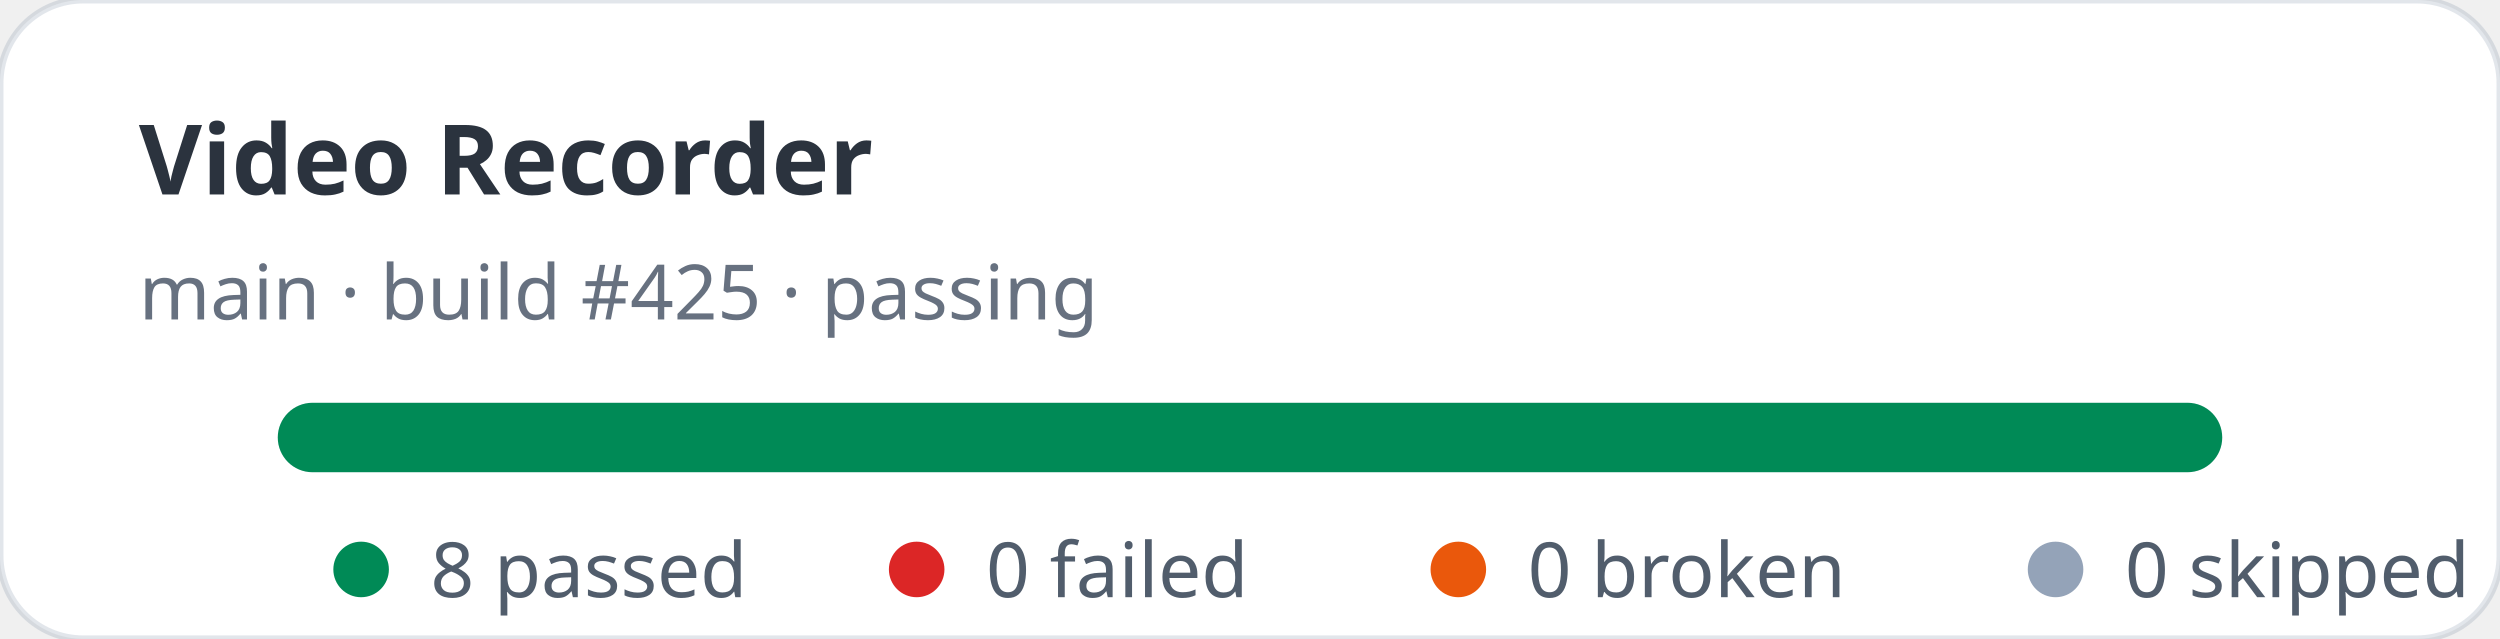
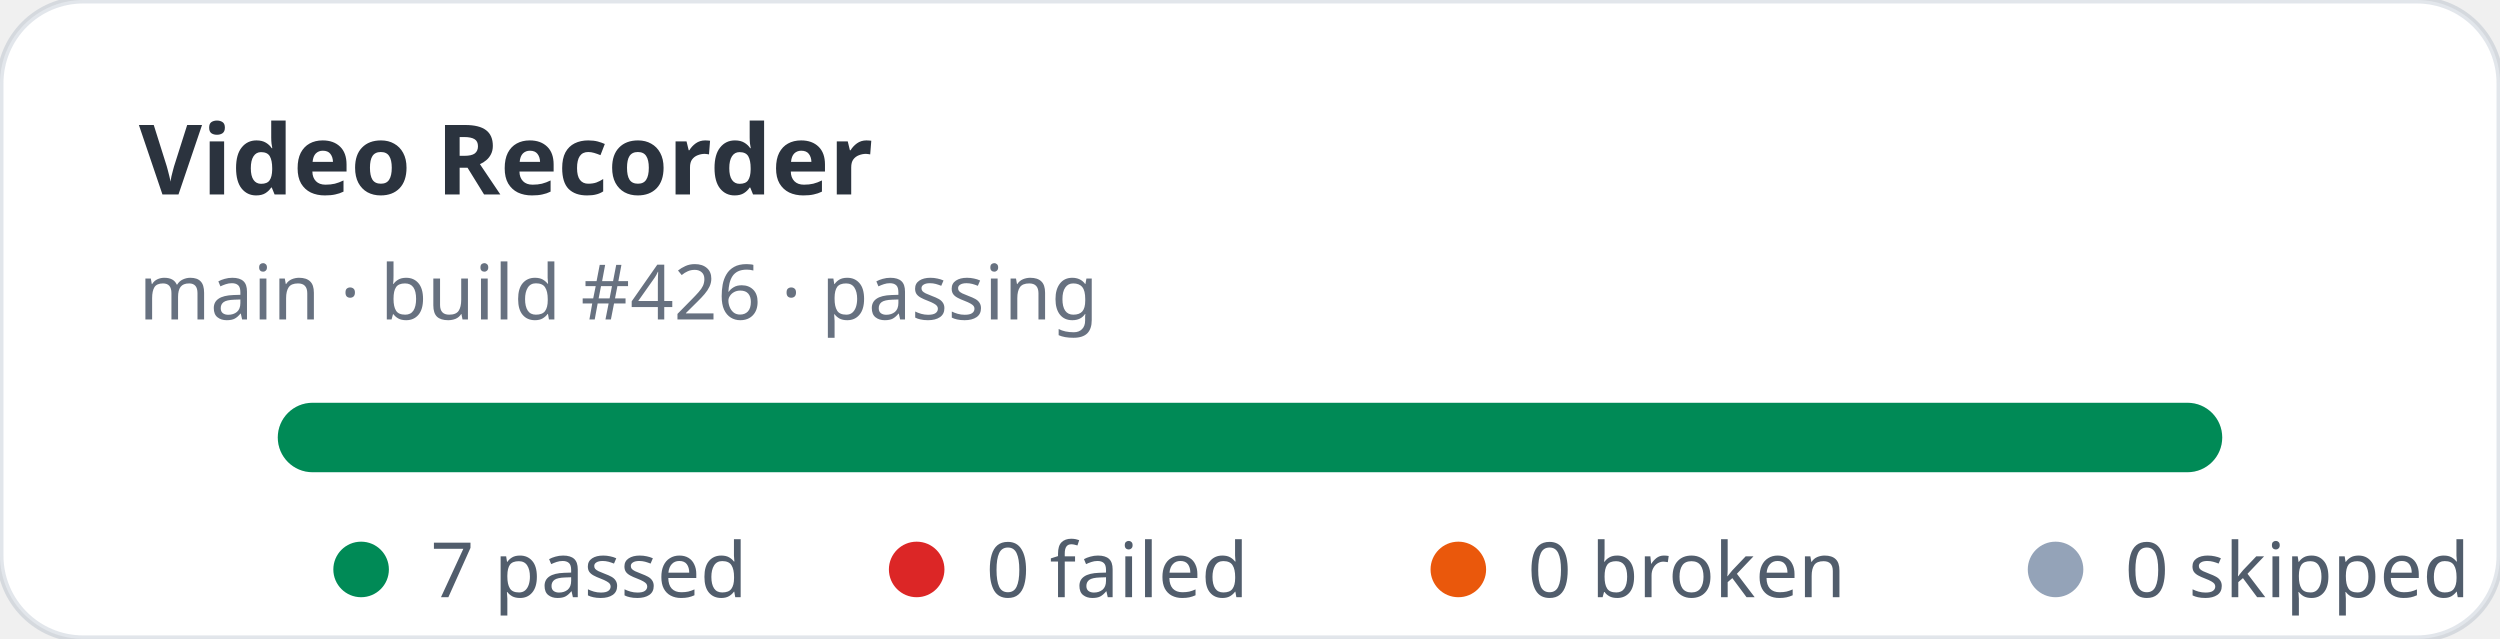
- <svg xmlns="http://www.w3.org/2000/svg" width="360" height="92" viewBox="0 0 360 92" role="img" aria-label="Video Recorder stats: 8 passed, 0 failed">
+ <svg xmlns="http://www.w3.org/2000/svg" width="360" height="92" viewBox="0 0 360 92" role="img" aria-label="Video Recorder stats: 7 passed, 0 failed">
  <rect width="360" height="92" rx="12" fill="#ffffff" stroke="rgba(11,48,86,0.12)" />
  <text x="20" y="28" fill="rgba(1,10,24,0.83)" font-family="ui-sans-serif,system-ui,sans-serif" font-size="14" font-weight="700">Video Recorder</text>
-   <text x="20" y="46" fill="rgba(2,19,44,0.6)" font-family="ui-sans-serif,system-ui,sans-serif" font-size="11">main · build #425 · passing</text>
+   <text x="20" y="46" fill="rgba(2,19,44,0.6)" font-family="ui-sans-serif,system-ui,sans-serif" font-size="11">main · build #426 · passing</text>
  <rect x="40" y="58" width="280" height="10" rx="5" fill="#e2e8f0" />
  <rect x="40" y="58" width="280" height="10" rx="5" fill="#008a56" />
  <g font-family="ui-sans-serif,system-ui,sans-serif" font-size="11" fill="rgba(1,18,40,0.68)">
    <circle cx="52" cy="82" r="4" fill="#008a56" />
-     <text x="62" y="86">8 passed</text>
+     <text x="62" y="86">7 passed</text>
    <circle cx="132" cy="82" r="4" fill="#dc2626" />
    <text x="142" y="86">0 failed</text>
    <circle cx="210" cy="82" r="4" fill="#ea580c" />
    <text x="220" y="86">0 broken</text>
    <circle cx="296" cy="82" r="4" fill="#94a3b8" />
    <text x="306" y="86">0 skipped</text>
  </g>
</svg>
